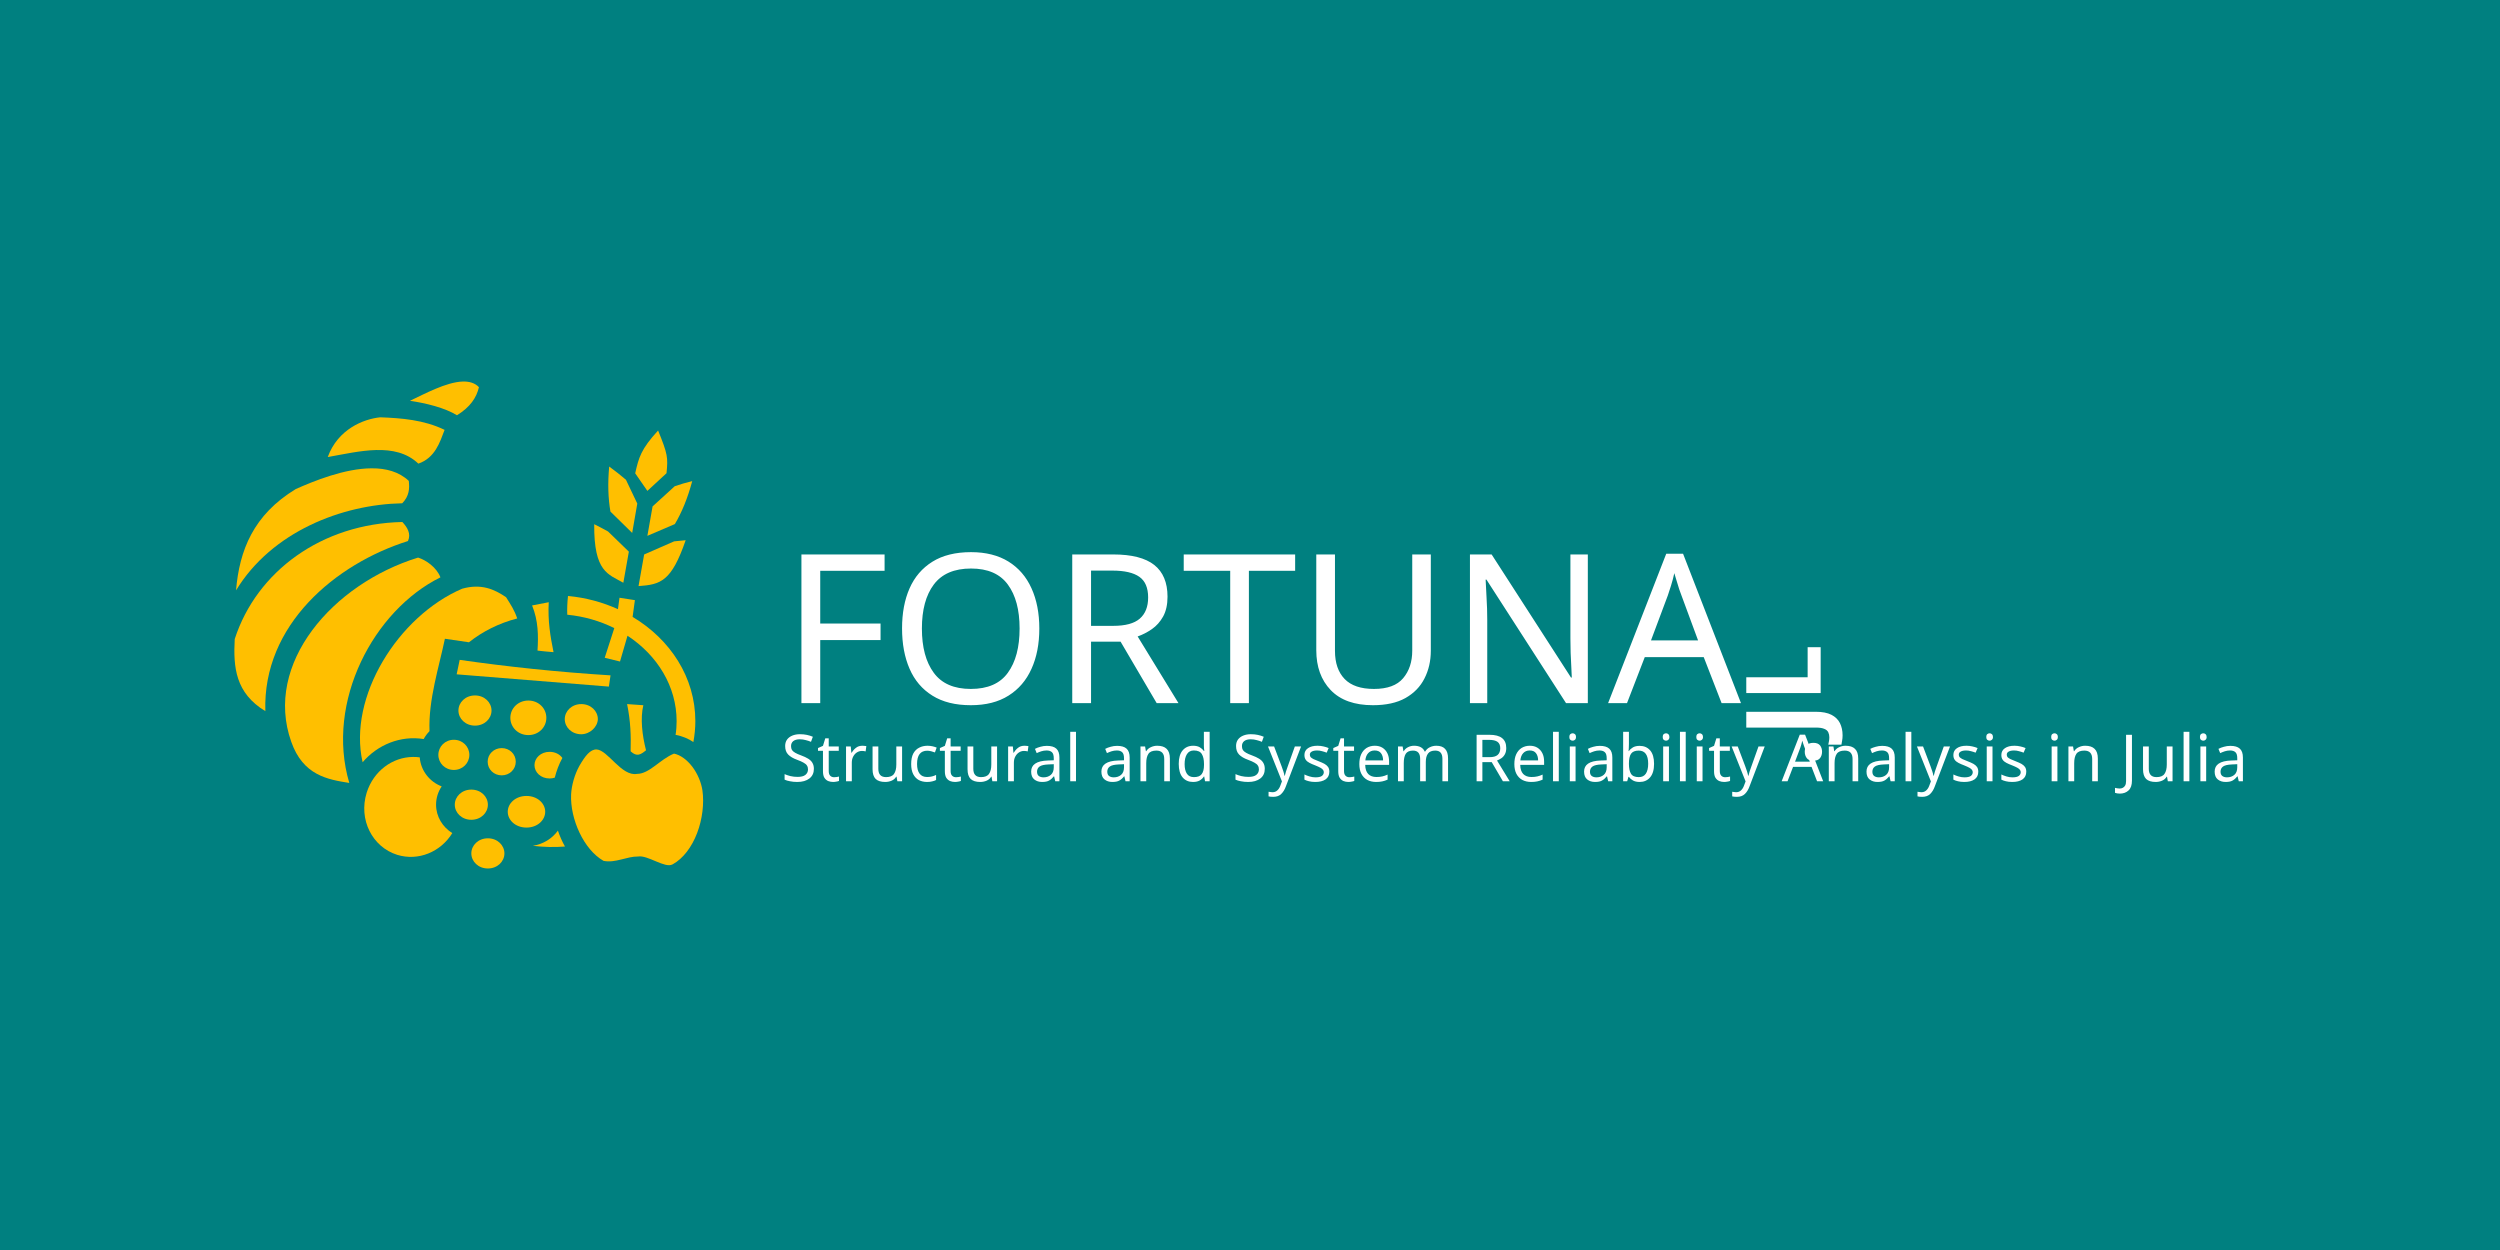
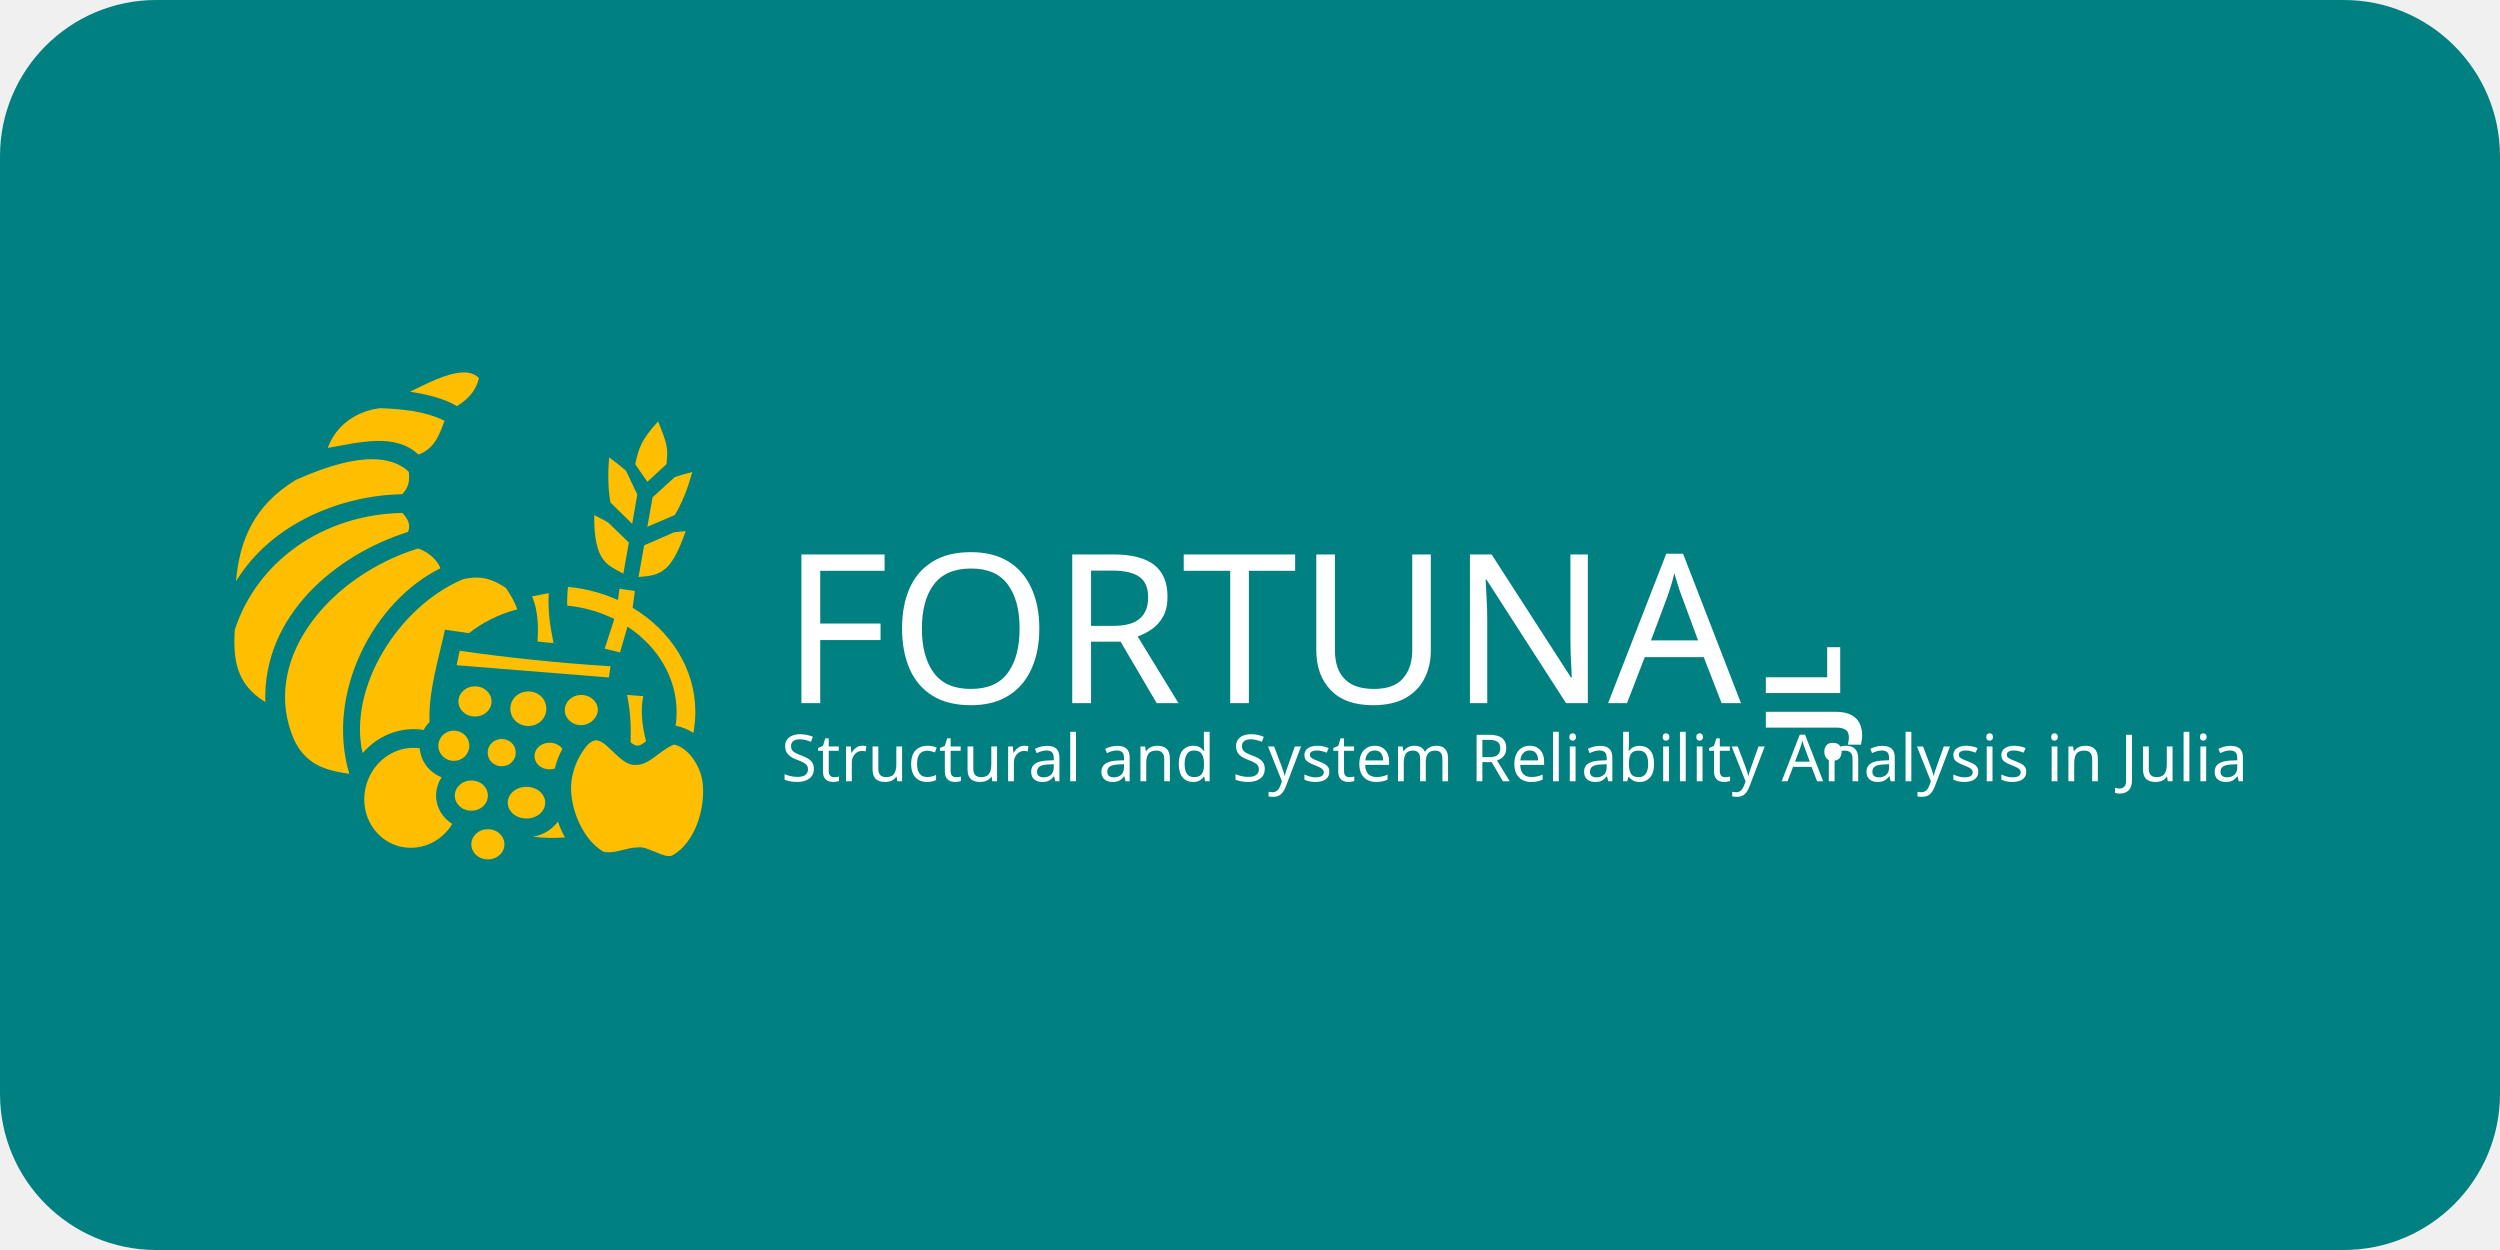
- <svg xmlns="http://www.w3.org/2000/svg" width="1280" height="640" viewBox="0 0 338.667 169.333" version="1.1" id="svg1" xml:space="preserve">
+ <svg xmlns="http://www.w3.org/2000/svg" xmlns:xlink="http://www.w3.org/1999/xlink" width="1280" height="640" viewBox="0 0 338.667 169.333" version="1.1" id="svg1" xml:space="preserve">
  <defs id="defs1">
+     <linearGradient id="linearGradient30">
+       <stop style="stop-color:#ffbf00;stop-opacity:1;" offset="0" id="stop30" />
+       <stop style="stop-color:#ffbf00;stop-opacity:1" offset="1" id="stop31" />
+     </linearGradient>
    <style id="style1">

      .cls-3 {
        fill: url(#linear-gradient-1);
      }

      .cls-4 {
        fill: #fc9502;
      }

      .cls-5 {
        fill: #fce202;
      }
    </style>
    <linearGradient id="linear-gradient-1" gradientUnits="userSpaceOnUse" x1="94.141" y1="255" x2="94.141" y2="0.188" gradientTransform="translate(-89.774,-164.4345)">
      <stop offset="0" stop-color="#ff4c0d" id="stop1" />
      <stop offset="1" stop-color="#fc9502" id="stop2" />
    </linearGradient>
+     <linearGradient xlink:href="#linearGradient30" id="linearGradient31" x1="95.25" y1="85.899" x2="31.75" y2="85.899" gradientUnits="userSpaceOnUse" />
  </defs>
-   <rect style="display:inline;fill:#008080;fill-opacity:1;stroke:none;stroke-width:0;stroke-linecap:round;stroke-linejoin:round;stroke-miterlimit:10;stroke-dasharray:none" id="rect1" width="338.667" height="169.333" x="0" y="-1.110223e-16" />
+   <rect style="display:inline;fill:#008080;fill-opacity:1;stroke:none;stroke-width:0;stroke-linecap:round;stroke-linejoin:round;stroke-miterlimit:10;stroke-dasharray:none" id="rect1" width="338.667" height="169.333" x="-4.0463278e-06" y="1.2155952e-05" ry="21.167" />
  <g id="g1">
    <text xml:space="preserve" style="font-style:normal;font-variant:normal;font-weight:normal;font-stretch:normal;font-size:8.819px;line-height:1.5;font-family:'Tamil MN';-inkscape-font-specification:'Tamil MN, Normal';font-variant-ligatures:normal;font-variant-caps:normal;font-variant-numeric:normal;font-variant-east-asian:normal;text-align:center;text-anchor:middle;fill:#ffffff;fill-opacity:1;stroke:none;stroke-width:0;stroke-linecap:round;stroke-linejoin:round;stroke-miterlimit:10;stroke-dasharray:none" x="105.833" y="105.833" id="text4-5">
      <tspan id="tspan15" x="105.833" y="105.833" style="text-align:start;text-anchor:start">Structural and System Reliability Analysis in Julia</tspan>
    </text>
-     <text xml:space="preserve" style="font-style:normal;font-variant:normal;font-weight:bold;font-stretch:normal;font-size:14.111px;line-height:1.5;font-family:'Tamil MN';-inkscape-font-specification:'Tamil MN, Bold';font-variant-ligatures:normal;font-variant-caps:normal;font-variant-numeric:normal;font-variant-east-asian:normal;text-align:center;text-anchor:middle;fill:#ffffff;fill-opacity:1;stroke:none;stroke-width:0;stroke-linecap:round;stroke-linejoin:round;stroke-miterlimit:10;stroke-dasharray:none" x="-86.344" y="246.641" id="text4-8" transform="rotate(-90)">
-       <tspan id="tspan5" x="-86.344" y="246.641" style="font-style:normal;font-variant:normal;font-weight:bold;font-stretch:normal;font-size:14.111px;font-family:'Tamil MN';-inkscape-font-specification:'Tamil MN, Bold';font-variant-ligatures:normal;font-variant-caps:normal;font-variant-numeric:normal;font-variant-east-asian:normal">.JL</tspan>
+     <text xml:space="preserve" style="font-style:normal;font-variant:normal;font-weight:bold;font-stretch:normal;font-size:14.111px;line-height:1.5;font-family:'Tamil MN';-inkscape-font-specification:'Tamil MN, Bold';font-variant-ligatures:normal;font-variant-caps:normal;font-variant-numeric:normal;font-variant-east-asian:normal;text-align:center;text-anchor:middle;fill:#ffffff;fill-opacity:1;stroke:none;stroke-width:0;stroke-linecap:round;stroke-linejoin:round;stroke-miterlimit:10;stroke-dasharray:none" x="-86.344" y="249.287" id="text4-8" transform="rotate(-90)">
+       <tspan id="tspan5" x="-86.344" y="249.287" style="font-style:normal;font-variant:normal;font-weight:bold;font-stretch:normal;font-size:14.111px;font-family:'Tamil MN';-inkscape-font-specification:'Tamil MN, Bold';font-variant-ligatures:normal;font-variant-caps:normal;font-variant-numeric:normal;font-variant-east-asian:normal">.JL</tspan>
    </text>
    <text xml:space="preserve" style="font-style:normal;font-variant:normal;font-weight:normal;font-stretch:normal;font-size:28.222px;line-height:1.5;font-family:'Tamil MN';-inkscape-font-specification:'Tamil MN, Normal';font-variant-ligatures:normal;font-variant-caps:normal;font-variant-numeric:normal;font-variant-east-asian:normal;fill:#ffffff;stroke-width:0;stroke-linecap:round;stroke-linejoin:round;stroke-miterlimit:10" x="105.833" y="95.25" id="text1">
      <tspan id="tspan1" style="font-style:normal;font-variant:normal;font-weight:normal;font-stretch:normal;font-size:28.222px;font-family:'Tamil MN';-inkscape-font-specification:'Tamil MN, Normal';font-variant-ligatures:normal;font-variant-caps:normal;font-variant-numeric:normal;font-variant-east-asian:normal;stroke-width:0" x="105.833" y="95.25">FORTUNA</tspan>
    </text>
  </g>
-   <g id="g27" style="fill:#ffbf00;fill-opacity:1">
-     <path style="fill:#ffbf00;fill-opacity:1;stroke-width:0.413" d="m 66.091,113.562 c -1.297,0 -2.241,0.944 -2.241,2.044 0,1.099 0.944,2.044 2.241,2.044 1.297,0 2.241,-0.944 2.241,-2.044 0,-1.099 -0.944,-2.044 -2.241,-2.044 z" id="path27" />
-     <path style="fill:#ffbf00;fill-opacity:1;stroke-width:0.413" d="m 75.577,112.519 c -0.761,1.071 -2.001,1.846 -3.397,2.058 1.536,0.183 2.932,0.211 4.355,0.099 -0.381,-0.677 -0.705,-1.409 -0.958,-2.156 z" id="path26" />
-     <path style="fill:#ffbf00;fill-opacity:1;stroke-width:0.413" d="m 71.32,107.825 c -1.494,0 -2.537,1.015 -2.537,2.142 0,1.128 1.043,2.142 2.537,2.142 1.494,0 2.537,-1.015 2.537,-2.142 0,-1.128 -1.043,-2.142 -2.537,-2.142 z" id="path25" />
-     <path style="fill:#ffbf00;fill-opacity:1;stroke-width:0.413" d="m 63.85,106.965 c -1.297,0 -2.241,0.944 -2.241,2.044 0,1.099 0.944,2.044 2.241,2.044 1.297,0 2.241,-0.944 2.241,-2.044 0,-1.099 -0.944,-2.044 -2.241,-2.044 z" id="path24" />
-     <path style="fill:#ffbf00;fill-opacity:1;stroke-width:0.413" d="m 55.943,102.54 c -2.763,0.028 -5.342,1.889 -6.272,4.849 -1.128,3.636 0.761,7.357 4.144,8.414 2.847,0.874 5.877,-0.381 7.456,-2.946 -1.311,-0.817 -2.199,-2.227 -2.199,-3.848 0,-0.916 0.282,-1.762 0.761,-2.481 -1.635,-0.62 -2.833,-2.128 -2.974,-3.932 -0.31,-0.042 -0.606,-0.056 -0.916,-0.056 z" id="path23" />
-     <path style="fill:#ffbf00;fill-opacity:1;stroke-width:0.413" d="m 74.449,101.849 c -1.198,0 -2.044,0.846 -2.044,1.804 0,0.958 0.846,1.804 2.044,1.804 0.254,0 0.493,-0.042 0.705,-0.113 0.226,-0.902 0.564,-1.818 1.029,-2.664 -0.352,-0.493 -0.973,-0.832 -1.734,-0.832 z" id="path22" />
-     <path style="fill:#ffbf00;fill-opacity:1;stroke-width:0.413" d="m 80.82,101.525 c -0.846,-0.028 -1.536,0.846 -2.326,2.213 -0.662,1.184 -1.071,2.678 -1.128,3.89 -0.141,3.298 1.691,7.456 4.398,8.992 1.607,0.324 3.157,-0.62 4.679,-0.592 1.283,-0.226 3.651,1.635 4.651,1.071 h 0.014 c 1.438,-0.789 2.607,-2.354 3.326,-4.242 0.719,-1.875 0.973,-4.031 0.719,-5.807 -0.155,-1.029 -0.648,-2.241 -1.367,-3.185 -0.719,-0.944 -1.607,-1.593 -2.481,-1.776 -1.903,0.775 -3.326,2.748 -5.018,2.748 -2.1,0.366 -3.932,-3.228 -5.469,-3.312 z" id="path21" />
-     <path style="fill:#ffbf00;fill-opacity:1;stroke-width:0.413" d="m 67.966,101.342 c -1.071,0 -1.903,0.817 -1.903,1.846 0,1.029 0.832,1.846 1.903,1.846 1.071,0 1.903,-0.817 1.903,-1.846 0,-1.029 -0.832,-1.846 -1.903,-1.846 z" id="path20" />
-     <path style="fill:#ffbf00;fill-opacity:1;stroke-width:0.413" d="m 61.482,100.214 c -1.184,0 -2.1,0.916 -2.1,2.044 0,1.128 0.916,2.044 2.1,2.044 1.184,0 2.1,-0.916 2.1,-2.044 0,-1.128 -0.916,-2.044 -2.1,-2.044 z" id="path19" />
-     <path style="fill:#ffbf00;fill-opacity:1;stroke-width:0.413" d="m 84.95,95.38 c 0.479,2.326 0.536,4.313 0.479,6.399 0.86,0.789 1.353,0.451 2.086,-0.141 -0.521,-2.03 -0.789,-4.313 -0.366,-6.103 z" id="path18" />
-     <path style="fill:#ffbf00;fill-opacity:1;stroke-width:0.413" d="m 78.748,95.38 c -1.297,0 -2.241,0.944 -2.241,2.044 0,1.099 0.944,2.044 2.241,2.044 1.184,-0.014 2.213,-1.001 2.241,-2.044 0,-1.099 -0.944,-2.044 -2.241,-2.044 z" id="path17" />
-     <path style="fill:#ffbf00;fill-opacity:1;stroke-width:0.413" d="m 71.574,94.9 c -1.381,0 -2.438,1.043 -2.438,2.34 0,1.297 1.057,2.34 2.438,2.34 1.381,0 2.438,-1.043 2.438,-2.34 0,-1.297 -1.057,-2.34 -2.438,-2.34 z" id="path16" />
-     <path style="fill:#ffbf00;fill-opacity:1;stroke-width:0.413" d="m 64.343,94.21 c -1.297,0 -2.241,0.944 -2.241,2.044 0,1.099 0.944,2.044 2.241,2.044 1.297,0 2.241,-0.944 2.241,-2.044 0,-1.099 -0.944,-2.044 -2.241,-2.044 z" id="path15" />
-     <path style="fill:#ffbf00;fill-opacity:1;stroke-width:0.413" d="m 62.271,89.389 -0.409,1.959 20.62,1.663 0.226,-1.522 c -7.188,-0.451 -13.968,-1.17 -20.437,-2.1 z" id="path14" />
-     <path style="fill:#ffbf00;fill-opacity:1;stroke-width:0.413" d="m 74.336,81.581 -2.255,0.437 c 0.846,2.072 0.86,4.102 0.733,6.117 0.719,0.085 1.452,0.155 2.171,0.211 -0.437,-2.171 -0.789,-4.228 -0.648,-6.765 z" id="path13" />
-     <path style="fill:#ffbf00;fill-opacity:1;stroke-width:0.413" d="m 76.944,80.735 c -0.099,0.916 -0.127,1.748 -0.099,2.537 2.297,0.226 4.454,0.86 6.371,1.818 l -1.297,4.017 2.072,0.507 1.015,-3.495 c 4.059,2.664 6.653,6.878 6.653,11.572 0,0.634 -0.042,1.254 -0.141,1.86 0.86,0.141 1.79,0.536 2.41,0.973 0.169,-0.93 0.268,-1.875 0.268,-2.833 0,-5.92 -3.397,-11.078 -8.499,-14.123 0.099,-0.691 0.197,-1.438 0.31,-2.269 l -2.086,-0.324 c -0.07,0.55 -0.141,1.057 -0.211,1.55 -2.072,-0.944 -4.355,-1.565 -6.765,-1.79 z" id="path12" />
-     <path style="fill:#ffbf00;fill-opacity:1;stroke-width:0.413" d="m 62.61,79.749 c -8.682,3.721 -15.504,14.672 -13.489,23.51 2.03,-2.382 5.159,-3.651 8.274,-3.143 0.211,-0.395 0.479,-0.747 0.789,-1.071 -0.169,-4.242 1.311,-8.767 2.086,-12.516 1.085,0.169 2.171,0.324 3.256,0.479 1.846,-1.466 4.073,-2.593 6.54,-3.228 -0.395,-1.17 -0.874,-1.86 -1.508,-2.875 -1.607,-1.099 -3.383,-1.875 -5.948,-1.156 z" id="path11" />
-     <path style="fill:#ffbf00;fill-opacity:1;stroke-width:0.413" d="m 56.634,75.534 c -11.6,3.58 -20.933,14.391 -17.18,24.947 1.6,4.567 4.946,5.116 7.863,5.581 -3.256,-11.022 3.34,-23.411 12.347,-27.851 -0.521,-1.353 -1.945,-2.34 -3.03,-2.678 z" id="path10" />
-     <path style="fill:#ffbf00;fill-opacity:1;stroke-width:0.413" d="m 92.885,73.181 c -0.521,0.056 -1.057,0.099 -1.565,0.155 l -4.059,1.776 -0.761,4.285 c 2.988,-0.211 4.454,-0.606 6.385,-6.216 z" id="path9" />
-     <path style="fill:#ffbf00;fill-opacity:1;stroke-width:0.413" d="m 80.496,71.01 c -0.056,6.512 1.917,6.765 3.946,7.935 l 0.747,-4.214 -2.819,-2.734 c -0.592,-0.324 -1.212,-0.662 -1.875,-0.987 z" id="path8" />
-     <path style="fill:#ffbf00;fill-opacity:1;stroke-width:0.413" d="m 54.505,70.714 c -10.909,0.226 -19.734,6.681 -22.708,15.856 -0.207,3.848 0.107,7.315 4.149,9.768 -0.382,-11.699 9.524,-19.958 19.319,-23.045 0.451,-0.987 -0.085,-1.86 -0.761,-2.579 z" id="path7" />
-     <path style="fill:#ffbf00;fill-opacity:1;stroke-width:0.413" d="m 93.773,65.175 c -0.846,0.197 -1.621,0.437 -2.368,0.691 l -3.002,2.734 -0.705,3.989 3.721,-1.593 c 0.93,-1.55 1.748,-3.538 2.354,-5.821 z" id="path6" />
-     <path style="fill:#ffbf00;fill-opacity:1;stroke-width:0.413" d="m 50.347,63.441 c -3.679,0.014 -7.851,1.734 -10.275,2.805 -5.752,3.495 -7.645,8.316 -8.096,13.728 4.837,-7.949 14.354,-11.642 22.515,-11.797 0.958,-0.987 1.001,-2.001 0.888,-3.03 -1.325,-1.254 -3.115,-1.72 -5.032,-1.705 z" id="path5" />
-     <path style="fill:#ffbf00;fill-opacity:1;stroke-width:0.413" d="m 82.525,63.202 c -0.211,2.269 -0.141,4.341 0.169,6.103 l 2.946,2.889 0.691,-3.975 -1.536,-3.228 c -0.691,-0.592 -1.452,-1.198 -2.269,-1.79 z" id="path4" />
-     <path style="fill:#ffbf00;fill-opacity:1;stroke-width:0.413" d="m 89.15,58.317 c -2.326,2.541 -2.622,3.669 -3.101,5.801 l 1.649,2.382 2.593,-2.396 c 0.211,-2.133 0.169,-2.569 -1.142,-5.787 z" id="path3" />
-     <path style="fill:#ffbf00;fill-opacity:1;stroke-width:0.413" d="m 51.503,56.531 c -2.269,0.234 -5.737,1.61 -7.104,5.384 4.242,-0.75 9.147,-2.082 12.276,0.892 2.283,-0.796 2.918,-2.911 3.552,-4.574 -2.791,-1.362 -5.863,-1.596 -8.725,-1.703 z" id="path2" />
-     <path style="fill:#ffbf00;fill-opacity:1;stroke-width:0.413" d="m 62.68,51.686 c -2.227,0.069 -5.173,1.679 -7.146,2.609 2.142,0.314 4.722,0.94 6.371,1.959 1.79,-1.108 2.65,-2.383 2.974,-3.807 -0.55,-0.578 -1.325,-0.788 -2.199,-0.761 z" id="path1" />
+   <g id="g27" style="fill:url(#linearGradient31);fill-opacity:1" transform="translate(0,-1.232493)">
+     <path style="fill:url(#linearGradient31);fill-opacity:1;stroke-width:0.413" d="m 66.091,113.562 c -1.297,0 -2.241,0.944 -2.241,2.044 0,1.099 0.944,2.044 2.241,2.044 1.297,0 2.241,-0.944 2.241,-2.044 0,-1.099 -0.944,-2.044 -2.241,-2.044 z" id="path27" />
+     <path style="fill:url(#linearGradient31);fill-opacity:1;stroke-width:0.413" d="m 75.577,112.519 c -0.761,1.071 -2.001,1.846 -3.397,2.058 1.536,0.183 2.932,0.211 4.355,0.099 -0.381,-0.677 -0.705,-1.409 -0.958,-2.156 z" id="path26" />
+     <path style="fill:url(#linearGradient31);fill-opacity:1;stroke-width:0.413" d="m 71.32,107.825 c -1.494,0 -2.537,1.015 -2.537,2.142 0,1.128 1.043,2.142 2.537,2.142 1.494,0 2.537,-1.015 2.537,-2.142 0,-1.128 -1.043,-2.142 -2.537,-2.142 z" id="path25" />
+     <path style="fill:url(#linearGradient31);fill-opacity:1;stroke-width:0.413" d="m 63.85,106.965 c -1.297,0 -2.241,0.944 -2.241,2.044 0,1.099 0.944,2.044 2.241,2.044 1.297,0 2.241,-0.944 2.241,-2.044 0,-1.099 -0.944,-2.044 -2.241,-2.044 z" id="path24" />
+     <path style="fill:url(#linearGradient31);fill-opacity:1;stroke-width:0.413" d="m 55.943,102.54 c -2.763,0.028 -5.342,1.889 -6.272,4.849 -1.128,3.636 0.761,7.357 4.144,8.414 2.847,0.874 5.877,-0.381 7.456,-2.946 -1.311,-0.817 -2.199,-2.227 -2.199,-3.848 0,-0.916 0.282,-1.762 0.761,-2.481 -1.635,-0.62 -2.833,-2.128 -2.974,-3.932 -0.31,-0.042 -0.606,-0.056 -0.916,-0.056 z" id="path23" />
+     <path style="fill:url(#linearGradient31);fill-opacity:1;stroke-width:0.413" d="m 74.449,101.849 c -1.198,0 -2.044,0.846 -2.044,1.804 0,0.958 0.846,1.804 2.044,1.804 0.254,0 0.493,-0.042 0.705,-0.113 0.226,-0.902 0.564,-1.818 1.029,-2.664 -0.352,-0.493 -0.973,-0.832 -1.734,-0.832 z" id="path22" />
+     <path style="fill:url(#linearGradient31);fill-opacity:1;stroke-width:0.413" d="m 80.82,101.525 c -0.846,-0.028 -1.536,0.846 -2.326,2.213 -0.662,1.184 -1.071,2.678 -1.128,3.89 -0.141,3.298 1.691,7.456 4.398,8.992 1.607,0.324 3.157,-0.62 4.679,-0.592 1.283,-0.226 3.651,1.635 4.651,1.071 h 0.014 c 1.438,-0.789 2.607,-2.354 3.326,-4.242 0.719,-1.875 0.973,-4.031 0.719,-5.807 -0.155,-1.029 -0.648,-2.241 -1.367,-3.185 -0.719,-0.944 -1.607,-1.593 -2.481,-1.776 -1.903,0.775 -3.326,2.748 -5.018,2.748 -2.1,0.366 -3.932,-3.228 -5.469,-3.312 z" id="path21" />
+     <path style="fill:url(#linearGradient31);fill-opacity:1;stroke-width:0.413" d="m 67.966,101.342 c -1.071,0 -1.903,0.817 -1.903,1.846 0,1.029 0.832,1.846 1.903,1.846 1.071,0 1.903,-0.817 1.903,-1.846 0,-1.029 -0.832,-1.846 -1.903,-1.846 z" id="path20" />
+     <path style="fill:url(#linearGradient31);fill-opacity:1;stroke-width:0.413" d="m 61.482,100.214 c -1.184,0 -2.1,0.916 -2.1,2.044 0,1.128 0.916,2.044 2.1,2.044 1.184,0 2.1,-0.916 2.1,-2.044 0,-1.128 -0.916,-2.044 -2.1,-2.044 z" id="path19" />
+     <path style="fill:url(#linearGradient31);fill-opacity:1;stroke-width:0.413" d="m 84.95,95.38 c 0.479,2.326 0.536,4.313 0.479,6.399 0.86,0.789 1.353,0.451 2.086,-0.141 -0.521,-2.03 -0.789,-4.313 -0.366,-6.103 z" id="path18" />
+     <path style="fill:url(#linearGradient31);fill-opacity:1;stroke-width:0.413" d="m 78.748,95.38 c -1.297,0 -2.241,0.944 -2.241,2.044 0,1.099 0.944,2.044 2.241,2.044 1.184,-0.014 2.213,-1.001 2.241,-2.044 0,-1.099 -0.944,-2.044 -2.241,-2.044 z" id="path17" />
+     <path style="fill:url(#linearGradient31);fill-opacity:1;stroke-width:0.413" d="m 71.574,94.9 c -1.381,0 -2.438,1.043 -2.438,2.34 0,1.297 1.057,2.34 2.438,2.34 1.381,0 2.438,-1.043 2.438,-2.34 0,-1.297 -1.057,-2.34 -2.438,-2.34 z" id="path16" />
+     <path style="fill:url(#linearGradient31);fill-opacity:1;stroke-width:0.413" d="m 64.343,94.21 c -1.297,0 -2.241,0.944 -2.241,2.044 0,1.099 0.944,2.044 2.241,2.044 1.297,0 2.241,-0.944 2.241,-2.044 0,-1.099 -0.944,-2.044 -2.241,-2.044 z" id="path15" />
+     <path style="fill:url(#linearGradient31);fill-opacity:1;stroke-width:0.413" d="m 62.271,89.389 -0.409,1.959 20.62,1.663 0.226,-1.522 c -7.188,-0.451 -13.968,-1.17 -20.437,-2.1 z" id="path14" />
+     <path style="fill:url(#linearGradient31);fill-opacity:1;stroke-width:0.413" d="m 74.336,81.581 -2.255,0.437 c 0.846,2.072 0.86,4.102 0.733,6.117 0.719,0.085 1.452,0.155 2.171,0.211 -0.437,-2.171 -0.789,-4.228 -0.648,-6.765 z" id="path13" />
+     <path style="fill:url(#linearGradient31);fill-opacity:1;stroke-width:0.413" d="m 76.944,80.735 c -0.099,0.916 -0.127,1.748 -0.099,2.537 2.297,0.226 4.454,0.86 6.371,1.818 l -1.297,4.017 2.072,0.507 1.015,-3.495 c 4.059,2.664 6.653,6.878 6.653,11.572 0,0.634 -0.042,1.254 -0.141,1.86 0.86,0.141 1.79,0.536 2.41,0.973 0.169,-0.93 0.268,-1.875 0.268,-2.833 0,-5.92 -3.397,-11.078 -8.499,-14.123 0.099,-0.691 0.197,-1.438 0.31,-2.269 l -2.086,-0.324 c -0.07,0.55 -0.141,1.057 -0.211,1.55 -2.072,-0.944 -4.355,-1.565 -6.765,-1.79 z" id="path12" />
+     <path style="fill:url(#linearGradient31);fill-opacity:1;stroke-width:0.413" d="m 92.885,73.181 c -0.521,0.056 -1.057,0.099 -1.565,0.155 l -4.059,1.776 -0.761,4.285 c 2.988,-0.211 4.454,-0.606 6.385,-6.216 z" id="path9" />
+     <path style="fill:url(#linearGradient31);fill-opacity:1;stroke-width:0.413" d="m 80.496,71.01 c -0.056,6.512 1.917,6.765 3.946,7.935 l 0.747,-4.214 -2.819,-2.734 c -0.592,-0.324 -1.212,-0.662 -1.875,-0.987 z" id="path8" />
+     <path style="fill:url(#linearGradient31);fill-opacity:1;stroke-width:0.413" d="m 82.525,63.202 c -0.211,2.269 -0.141,4.341 0.169,6.103 l 2.946,2.889 0.691,-3.975 -1.536,-3.228 c -0.691,-0.592 -1.452,-1.198 -2.269,-1.79 z" id="path4" />
+     <path style="fill:url(#linearGradient31);fill-opacity:1;stroke-width:0.413" d="m 89.15,58.317 c -2.326,2.541 -2.622,3.669 -3.101,5.801 l 1.649,2.382 2.593,-2.396 c 0.211,-2.133 0.169,-2.569 -1.142,-5.787 z" id="path3" />
+     <path style="fill:url(#linearGradient31);fill-opacity:1;stroke-width:0.413" d="m 93.773,65.175 c -0.846,0.197 -1.621,0.437 -2.368,0.691 l -3.002,2.734 -0.705,3.989 3.721,-1.593 c 0.93,-1.55 1.748,-3.538 2.354,-5.821 z" id="path6" />
+     <path style="fill:url(#linearGradient31);fill-opacity:1;stroke-width:0.413" d="m 62.61,79.749 c -8.682,3.721 -15.504,14.672 -13.489,23.51 2.03,-2.382 5.159,-3.651 8.274,-3.143 0.211,-0.395 0.479,-0.747 0.789,-1.071 -0.169,-4.242 1.311,-8.767 2.086,-12.516 1.085,0.169 2.171,0.324 3.256,0.479 1.846,-1.466 4.073,-2.593 6.54,-3.228 -0.395,-1.17 -0.874,-1.86 -1.508,-2.875 -1.607,-1.099 -3.383,-1.875 -5.948,-1.156 z" id="path11" />
+     <path style="fill:url(#linearGradient31);fill-opacity:1;stroke-width:0.413" d="m 56.634,75.534 c -11.6,3.58 -20.933,14.391 -17.18,24.947 1.6,4.567 4.946,5.116 7.863,5.581 -3.256,-11.022 3.34,-23.411 12.347,-27.851 -0.521,-1.353 -1.945,-2.34 -3.03,-2.678 z" id="path10" />
+     <path style="fill:url(#linearGradient31);fill-opacity:1;stroke-width:0.413" d="m 54.505,70.714 c -10.909,0.226 -19.734,6.681 -22.708,15.856 -0.207,3.848 0.107,7.315 4.149,9.768 -0.382,-11.699 9.524,-19.958 19.319,-23.045 0.451,-0.987 -0.085,-1.86 -0.761,-2.579 z" id="path7" />
+     <path style="fill:url(#linearGradient31);fill-opacity:1;stroke-width:0.413" d="m 50.347,63.441 c -3.679,0.014 -7.851,1.734 -10.275,2.805 -5.752,3.495 -7.645,8.316 -8.096,13.728 4.837,-7.949 14.354,-11.642 22.515,-11.797 0.958,-0.987 1.001,-2.001 0.888,-3.03 -1.325,-1.254 -3.115,-1.72 -5.032,-1.705 z" id="path5" />
+     <path style="fill:url(#linearGradient31);fill-opacity:1;stroke-width:0.413" d="m 51.503,56.531 c -2.269,0.234 -5.737,1.61 -7.104,5.384 4.242,-0.75 9.147,-2.082 12.276,0.892 2.283,-0.796 2.918,-2.911 3.552,-4.574 -2.791,-1.362 -5.863,-1.596 -8.725,-1.703 z" id="path2" />
+     <path style="fill:url(#linearGradient31);fill-opacity:1;stroke-width:0.413" d="m 62.68,51.686 c -2.227,0.069 -5.173,1.679 -7.146,2.609 2.142,0.314 4.722,0.94 6.371,1.959 1.79,-1.108 2.65,-2.383 2.974,-3.807 -0.55,-0.578 -1.325,-0.788 -2.199,-0.761 z" id="path1" />
  </g>
</svg>
